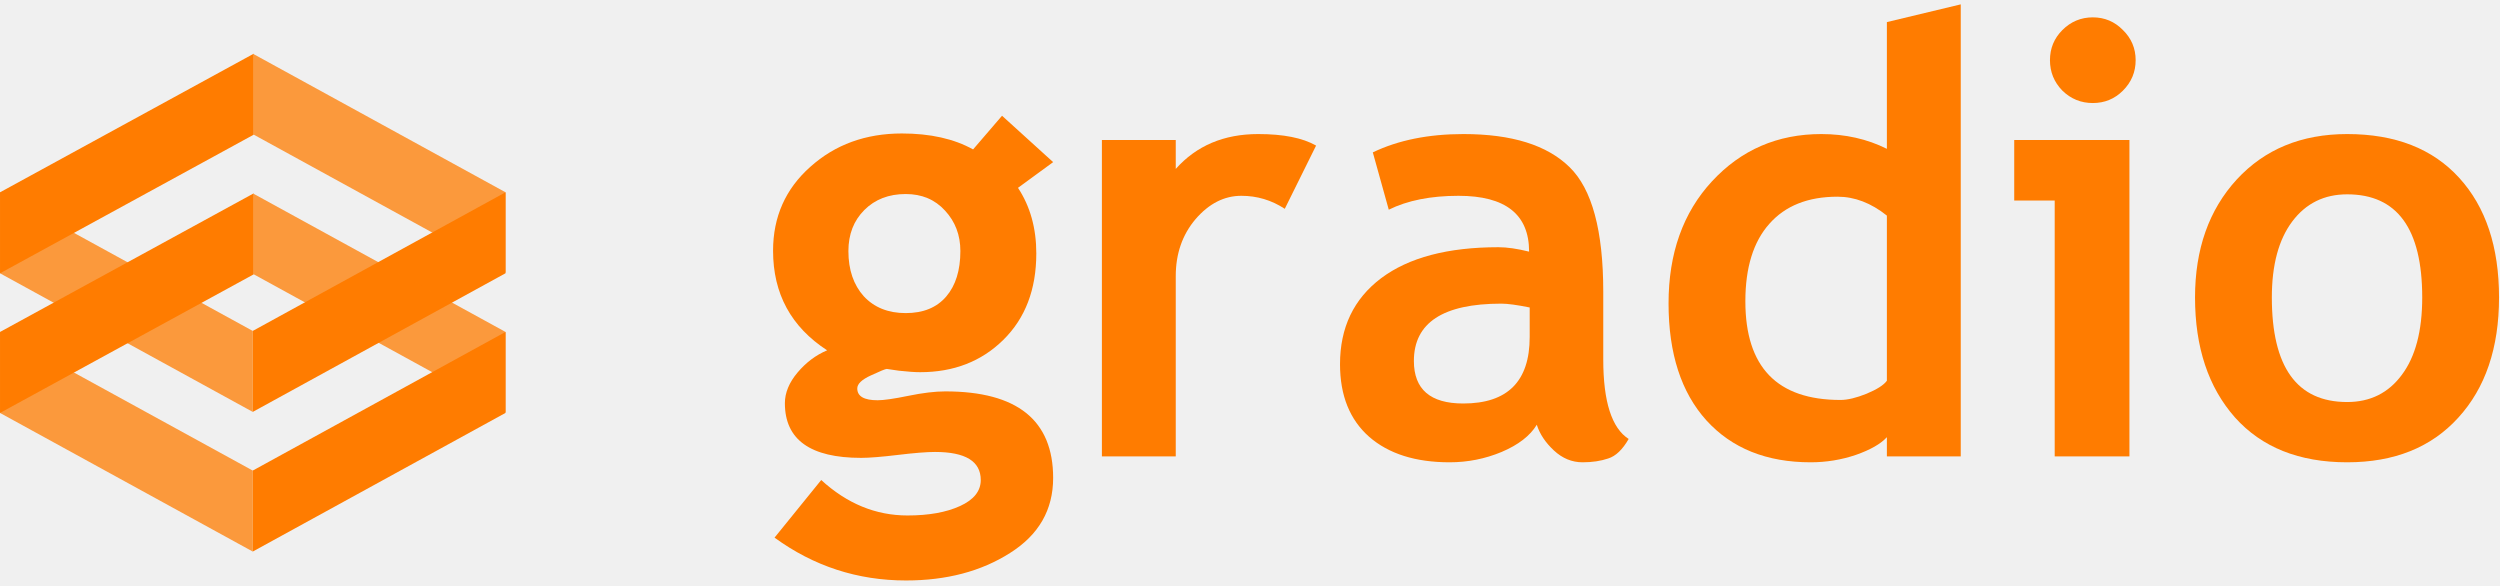
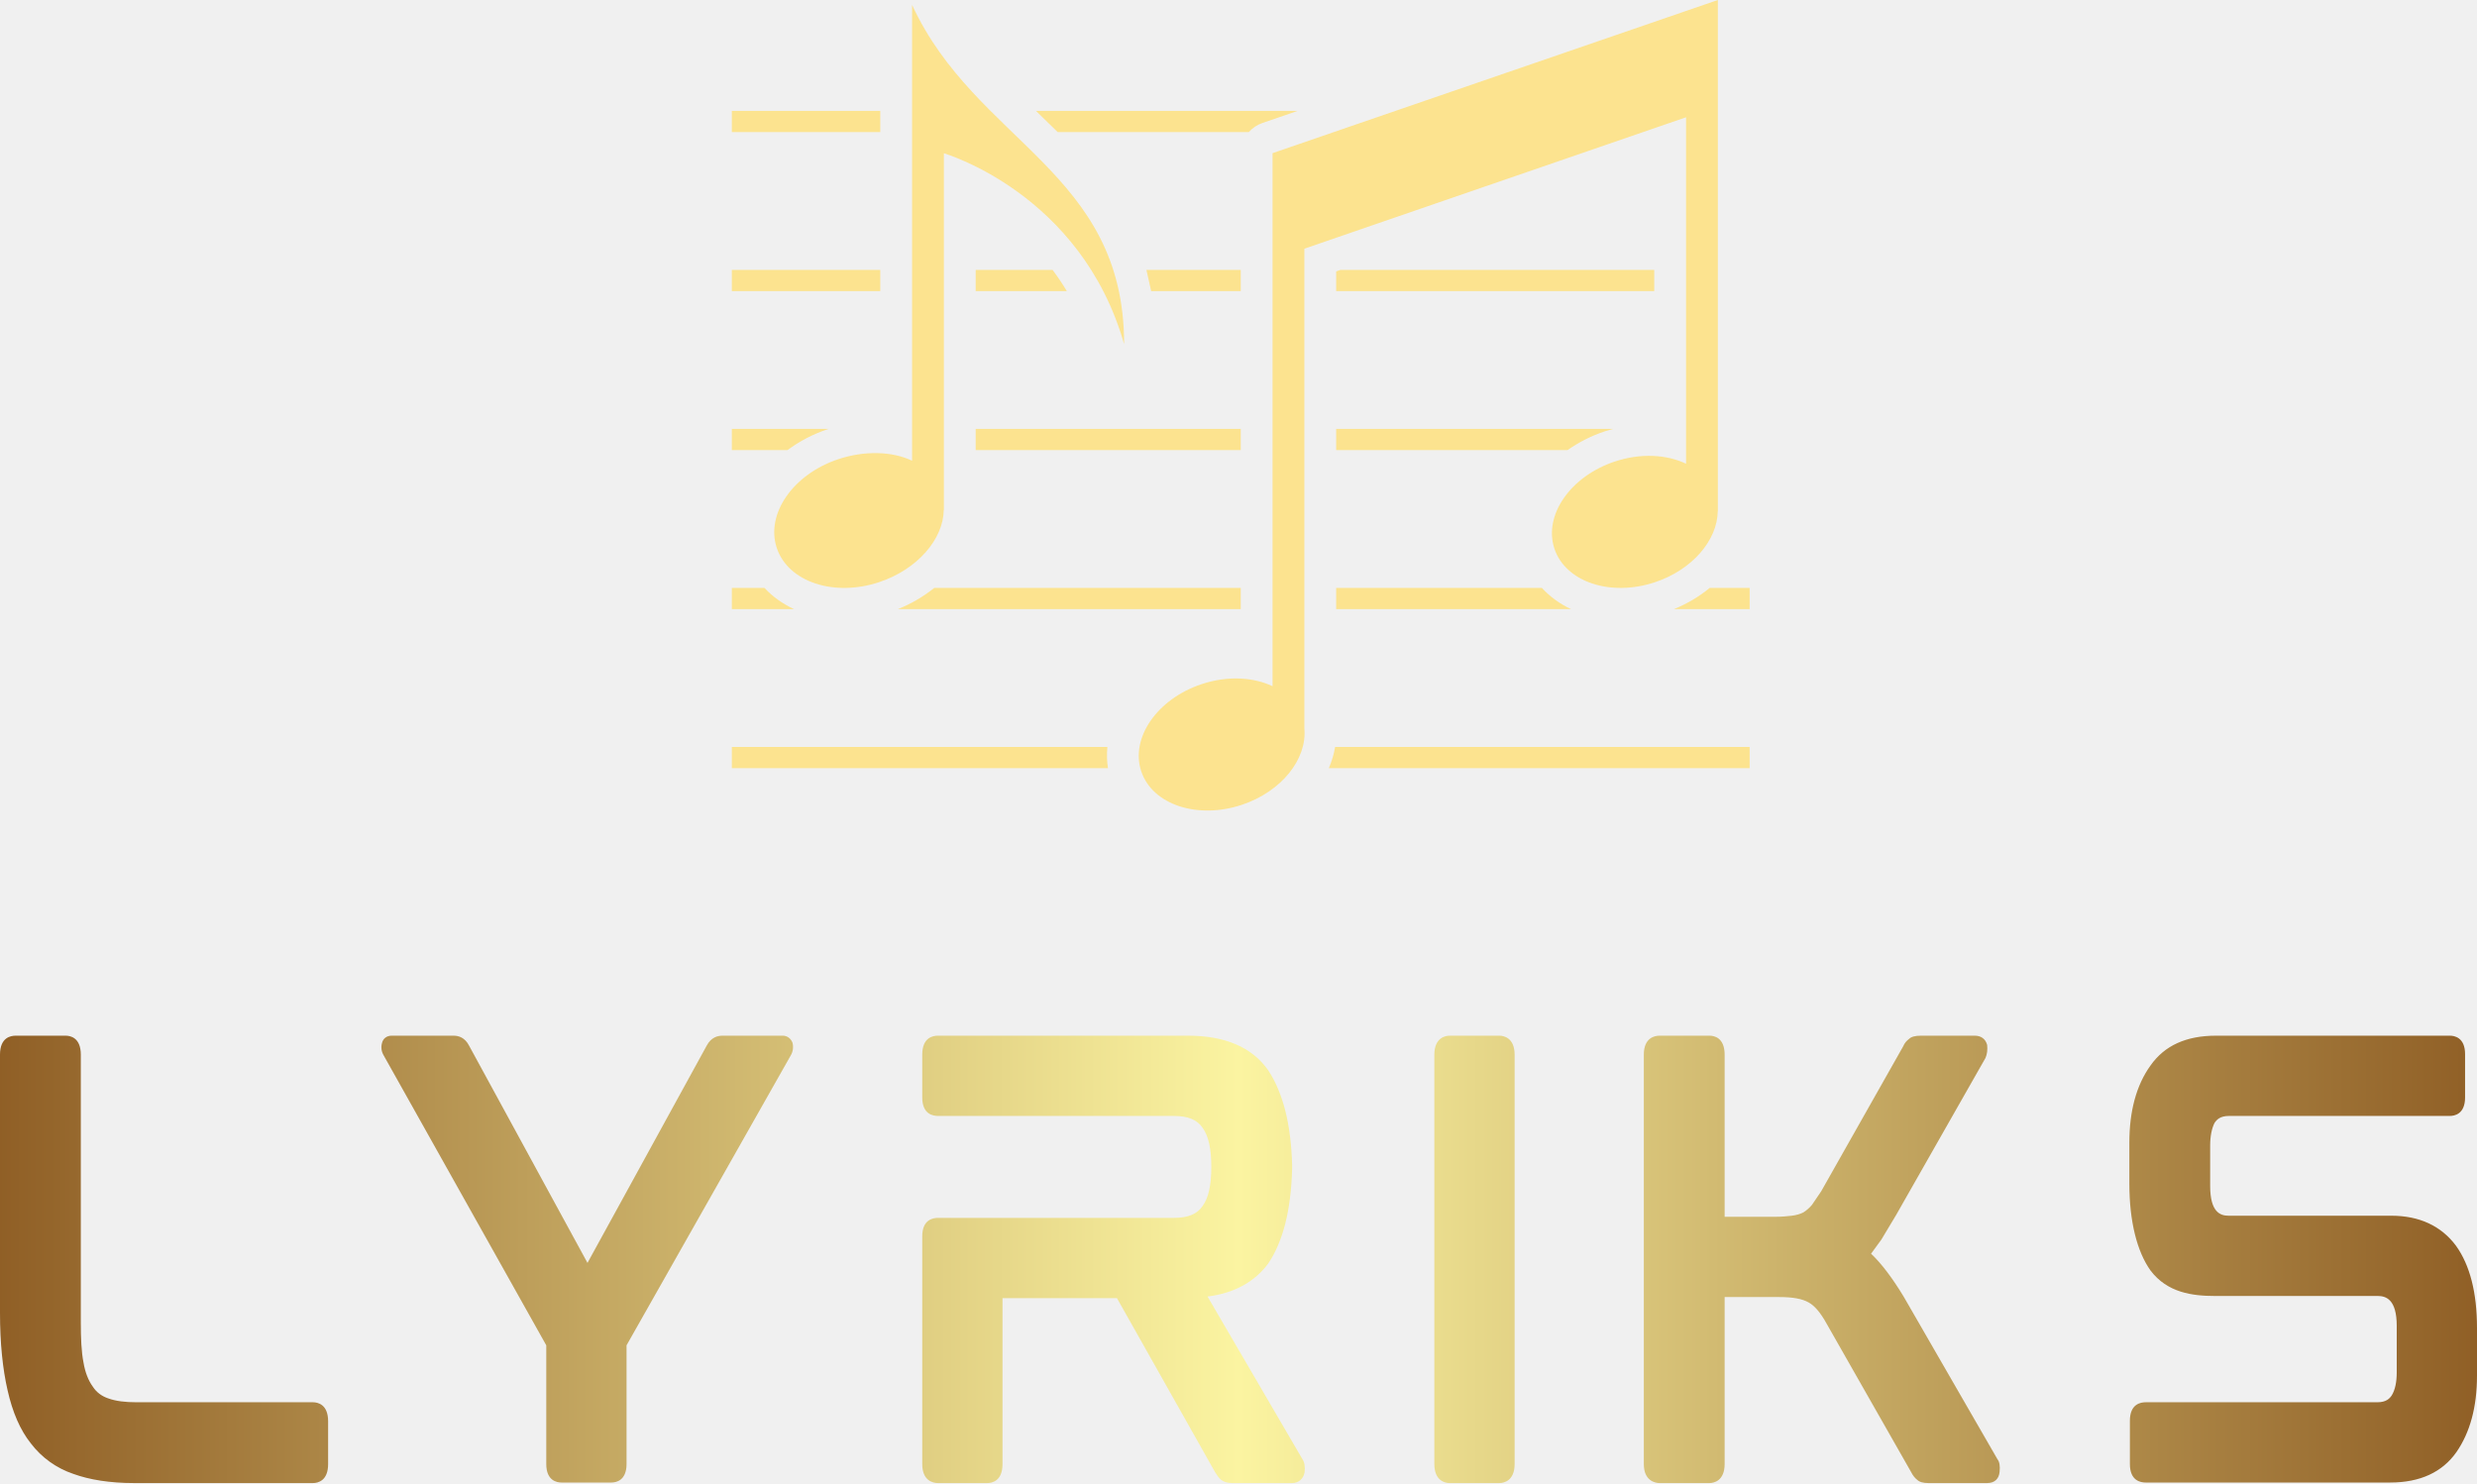
- <svg xmlns="http://www.w3.org/2000/svg" width="512" height="120" viewBox="0 0 512 120" fill="none">
-   <g clip-path="url(#clip0_0_3)">
-     <path d="M51.97 11.101L103.539 39.384V55.863L51.97 27.58V11.101Z" fill="#FF7C00" fill-opacity="0.75" />
-     <path d="M103.521 39.385L51.763 67.774V84.358L103.521 55.969V39.385Z" fill="#FF7C00" />
-     <path d="M-0.001 39.385L51.763 67.774V84.358L-0.001 55.969V39.385Z" fill="#FF7C00" fill-opacity="0.75" />
-     <path d="M51.964 10.995L0.007 39.384V55.969L51.964 27.58V10.995Z" fill="#FF7C00" />
-     <path d="M51.97 39.703L103.539 67.986V84.464L51.97 56.181V39.703Z" fill="#FF7C00" fill-opacity="0.75" />
-     <path d="M103.521 67.985L51.763 96.374V112.959L103.521 84.57V67.985Z" fill="#FF7C00" />
-     <path d="M-0.001 67.985L51.763 96.374V112.959L-0.001 84.57V67.985Z" fill="#FF7C00" fill-opacity="0.75" />
-     <path d="M51.964 39.596L0.007 67.984V84.569L51.964 56.181V39.596Z" fill="#FF7C00" />
-     <path d="M158.626 110.107L168.186 98.308C173.47 103.149 179.36 105.569 185.854 105.569C190.211 105.569 193.801 104.924 196.624 103.633C199.448 102.342 200.86 100.567 200.86 98.308C200.86 94.477 197.734 92.56 191.481 92.56C189.787 92.56 187.266 92.762 183.918 93.165C180.57 93.569 178.049 93.771 176.355 93.771C165.947 93.771 160.744 90.039 160.744 82.577C160.744 80.439 161.611 78.341 163.346 76.284C165.081 74.227 167.097 72.714 169.396 71.746C162.015 66.946 158.324 60.149 158.324 51.355C158.324 44.417 160.864 38.69 165.947 34.172C171.03 29.613 177.283 27.334 184.705 27.334C190.513 27.334 195.374 28.424 199.287 30.602L205.217 23.704L215.684 33.203L208.484 38.468C210.985 42.259 212.235 46.737 212.235 51.9C212.235 59.282 209.976 65.191 205.458 69.629C200.981 74.025 195.314 76.224 188.456 76.224C187.367 76.224 185.915 76.123 184.1 75.921L181.619 75.558C181.337 75.558 180.247 76.002 178.351 76.889C176.496 77.736 175.568 78.624 175.568 79.552C175.568 81.165 176.96 81.972 179.743 81.972C180.994 81.972 183.091 81.669 186.035 81.064C188.98 80.459 191.502 80.157 193.6 80.157C208.323 80.157 215.684 86.066 215.684 97.885C215.684 104.42 212.739 109.543 206.85 113.254C200.961 117.005 193.861 118.881 185.552 118.881C175.628 118.881 166.653 115.956 158.626 110.107ZM173.753 51.416C173.753 55.248 174.802 58.334 176.899 60.673C179.038 62.973 181.901 64.122 185.492 64.122C189.081 64.122 191.844 62.993 193.78 60.734C195.717 58.475 196.685 55.369 196.685 51.416C196.685 48.149 195.636 45.385 193.538 43.127C191.481 40.868 188.799 39.738 185.492 39.738C182.022 39.738 179.199 40.827 177.02 43.006C174.842 45.184 173.753 47.987 173.753 51.416Z" fill="#FF7C00" />
-     <path d="M263.121 42.764C260.418 40.989 257.453 40.101 254.227 40.101C250.718 40.101 247.591 41.695 244.848 44.881C242.145 48.068 240.794 51.961 240.794 56.559V93.468H225.667V28.666H240.794V34.595C245.03 29.835 250.656 27.455 257.676 27.455C262.839 27.455 266.792 28.242 269.535 29.815L263.121 42.764Z" fill="#FF7C00" />
-     <path d="M314.734 86.994C313.362 89.253 310.961 91.108 307.533 92.56C304.145 93.972 300.595 94.678 296.884 94.678C289.906 94.678 284.419 92.944 280.426 89.475C276.432 85.965 274.435 81.004 274.435 74.59C274.435 67.087 277.239 61.218 282.846 56.983C288.493 52.747 296.5 50.629 306.867 50.629C308.642 50.629 310.74 50.932 313.16 51.537C313.16 43.913 308.34 40.101 298.699 40.101C293.012 40.101 288.251 41.049 284.419 42.945L281.152 31.207C286.356 28.706 292.547 27.455 299.728 27.455C309.61 27.455 316.851 29.714 321.45 34.232C326.048 38.71 328.348 47.221 328.348 59.766V73.622C328.348 82.254 330.082 87.68 333.55 89.898C332.3 92.076 330.909 93.407 329.376 93.892C327.842 94.416 326.088 94.678 324.112 94.678C321.933 94.678 319.977 93.871 318.243 92.258C316.508 90.644 315.339 88.89 314.734 86.994ZM313.28 62.973C310.699 62.448 308.763 62.186 307.472 62.186C295.532 62.186 289.563 66.099 289.563 73.924C289.563 79.733 292.931 82.637 299.668 82.637C308.743 82.637 313.28 78.099 313.28 69.023V62.973Z" fill="#FF7C00" />
-     <path d="M386.433 93.468V89.535C385.183 90.907 383.066 92.117 380.08 93.165C377.095 94.174 374.01 94.678 370.823 94.678C361.788 94.678 354.667 91.814 349.464 86.086C344.3 80.358 341.719 72.371 341.719 62.126C341.719 51.88 344.684 43.55 350.613 37.136C356.584 30.682 364.046 27.455 373.001 27.455C377.922 27.455 382.399 28.464 386.433 30.481V4.523L401.56 0.893V93.468H386.433ZM386.433 44.155C383.206 41.574 379.838 40.283 376.329 40.283C370.278 40.283 365.619 42.138 362.352 45.849C359.085 49.52 357.451 54.804 357.451 61.702C357.451 75.175 363.945 81.911 376.934 81.911C378.386 81.911 380.161 81.488 382.259 80.641C384.396 79.753 385.788 78.866 386.433 77.978V44.155Z" fill="#FF7C00" />
-     <path d="M428.606 3.555C431.027 3.555 433.084 4.423 434.778 6.157C436.512 7.851 437.38 9.909 437.38 12.329C437.38 14.749 436.512 16.826 434.778 18.561C433.084 20.255 431.027 21.102 428.606 21.102C426.186 21.102 424.109 20.255 422.374 18.561C420.68 16.826 419.833 14.749 419.833 12.329C419.833 9.909 420.68 7.851 422.374 6.157C424.109 4.423 426.186 3.555 428.606 3.555ZM420.802 93.468V41.069H412.512V28.666H436.109V93.468H420.802Z" fill="#FF7C00" />
-     <path d="M449.542 60.916C449.542 51.033 452.385 42.985 458.073 36.773C463.802 30.561 471.344 27.455 480.702 27.455C490.545 27.455 498.189 30.44 503.634 36.41C509.08 42.38 511.802 50.549 511.802 60.916C511.802 71.242 509.02 79.451 503.453 85.542C497.926 91.633 490.344 94.678 480.702 94.678C470.861 94.678 463.197 91.612 457.71 85.481C452.264 79.309 449.542 71.121 449.542 60.916ZM465.273 60.916C465.273 75.195 470.417 82.335 480.702 82.335C485.423 82.335 489.153 80.479 491.896 76.768C494.679 73.057 496.071 67.773 496.071 60.916C496.071 46.838 490.948 39.799 480.702 39.799C475.983 39.799 472.232 41.654 469.448 45.365C466.665 49.076 465.273 54.26 465.273 60.916Z" fill="#FF7C00" />
-   </g>
+ <svg xmlns="http://www.w3.org/2000/svg" width="220" height="131.741">
  <defs>
-     <clipPath id="clip0_0_3">
-       <rect width="512" height="119.202" fill="white" />
-     </clipPath>
+     <linearGradient id="A">
+       <stop stop-color="#8f5e25" offset="0" />
+       <stop stop-color="#fbf4a1" offset=".5" />
+       <stop stop-color="#8f5e25" offset="1" />
+     </linearGradient>
  </defs>
+   <path d="M95 8.539L53 22.986V73.27c-1.832-.864-4.27-1.001-6.694-.193-4.192 1.397-6.74 5.078-5.692 8.222s5.295 4.559 9.487 3.162c3.742-1.247 6.166-4.314 5.899-7.195V32l36-12.397v32.681c-1.835-.876-4.286-1.019-6.722-.207-4.192 1.397-6.74 5.078-5.692 8.222s5.295 4.559 9.487 3.162c3.525-1.175 5.878-3.965 5.918-6.692H95V8.539zM19 9v43c-1.869-.892-4.481-.971-6.963-.143-4.269 1.423-6.865 5.172-5.798 8.374s5.393 4.644 9.663 3.221c3.59-1.197 6.047-4.038 6.087-6.816H22V23s12.926 3.741 17 18c0-16.296-14-19-20-32zm18.423 70H2v2h35.476a7.75 7.75 0 0 1-.053-2zM98 81v-2H58.9a8.66 8.66 0 0 1-.591 2H98zM5.078 64H2v2h5.87c-1.081-.501-2.028-1.176-2.792-2zM98 66v-2h-3.769c-.978.804-2.112 1.487-3.377 2H98zm-19.599-2H59v2h22.155a8.74 8.74 0 0 1-2.754-2zM21.09 64a13.4 13.4 0 0 1-3.433 2H50v-2H21.09zM25 49h25v2H25zm-13.875 0H2v2h5.25c1.106-.825 2.395-1.508 3.839-1.99.012-.004.024-.006.036-.01zM59 51h21.822a13.5 13.5 0 0 1 3.507-1.769l.796-.231H59v2zM32.25 34H25v2h8.595c-.427-.712-.877-1.378-1.345-2zM2 34h14v2H2zm57 2h30v-2H59.406l-.406.14zm-17.449 0H50v-2h-8.898l.449 2zm-8.817-15h18.028a2.99 2.99 0 0 1 1.263-.851L55.366 19h-24.68l2.048 2zM2 19h14v2H2z" transform="matrix(.941663 0 0 .941663 63.11667 -8.040863)" fill="#fce38f" />
+   <path d="M26.28 34.08c.36 0 1.12.16 1.12 1.4v3.16c0 1.24-.76 1.4-1.12 1.4h-13.2c-1.76 0-3.28-.24-4.48-.68a6.55 6.55 0 0 1-3.12-2.24c-.8-1-1.36-2.32-1.72-3.92-.36-1.56-.56-3.48-.56-5.72V8.44c0-1.28.8-1.4 1.16-1.4h3.68c.32 0 1.12.12 1.12 1.4v19.72c0 1.2.04 2.2.2 3 .12.72.36 1.32.68 1.76.28.44.68.72 1.16.88.56.2 1.24.28 2.08.28h13zM60.929 7.04c.32 0 .6.2.72.52.08.32.04.64-.12.92l-12.12 21.4v8.76c0 1.24-.8 1.36-1.12 1.36h-3.68c-.32 0-1.12-.12-1.12-1.36v-8.76l-12-21.4a1.15 1.15 0 0 1-.12-.88c.08-.36.36-.56.72-.56h4.56c.36 0 .84.12 1.16.76l8.72 16 8.8-16.04c.32-.6.8-.72 1.16-.72h4.44zm38.329 31.24c.16.24.2.56.16.96-.08.48-.44.8-.92.8h-4.4c-.36 0-.64-.08-.84-.24-.16-.12-.28-.32-.44-.56l-7.24-12.84h-8.44v12.24c0 1.24-.76 1.4-1.12 1.4h-3.64c-.36 0-1.16-.16-1.16-1.4v-16.8c0-1.24.8-1.36 1.16-1.36h17.4c1.04 0 1.72-.28 2.12-.88.44-.6.64-1.56.64-2.88s-.2-2.28-.64-2.88c-.4-.6-1.08-.88-2.12-.88h-17.4c-.36 0-1.16-.12-1.16-1.36V8.44c0-1.28.8-1.4 1.16-1.4h18.44c2.72 0 4.72.84 5.92 2.56 1.08 1.64 1.68 3.96 1.76 7v.24c-.08 3.08-.68 5.4-1.76 7-1 1.36-2.52 2.2-4.48 2.44zm14.529-31.24c.32 0 1.12.16 1.12 1.4v30.2c0 1.24-.8 1.4-1.12 1.4h-3.68c-.32 0-1.12-.16-1.12-1.4V8.44c0-1.24.8-1.4 1.12-1.4h3.68zm29.809 19.24l6.92 12c.16.2.2.52.16.92-.04.52-.36.84-.92.84h-4.32c-.4 0-.68-.08-.84-.24-.16-.12-.32-.32-.44-.56l-6.24-10.96c-.44-.8-.88-1.32-1.32-1.56-.48-.28-1.2-.4-2.16-.4h-4.04v12.32c0 1.24-.8 1.4-1.12 1.4h-3.68c-.32 0-1.16-.16-1.16-1.4V8.44c0-1.28.84-1.4 1.16-1.4h3.68c.32 0 1.12.12 1.12 1.4V20.4h3.68c.52 0 .96-.04 1.28-.08s.6-.12.84-.24c.2-.12.44-.32.64-.56l.68-1 6.04-10.68c.12-.28.28-.44.44-.56.16-.16.44-.24.88-.24h3.96c.48 0 .8.24.92.68.04.36 0 .68-.12.96l-6.6 11.6-1.08 1.8-.76 1.04c.8.76 1.6 1.84 2.4 3.16zm35.969-5.96c2.08 0 3.68.76 4.76 2.2 1.04 1.44 1.56 3.48 1.56 6.08v3.52c0 2.32-.52 4.2-1.52 5.64-1.04 1.48-2.68 2.24-4.88 2.24h-18.04c-.36 0-1.16-.12-1.16-1.36v-3.2c0-1.24.8-1.36 1.16-1.36h17.08c.68 0 .92-.28 1.08-.52.24-.4.36-.96.36-1.68v-3.44c0-1.96-.8-2.2-1.4-2.2h-12c-1.68 0-3.52-.24-4.76-1.88-1-1.4-1.56-3.64-1.56-6.4v-3.04c0-2.32.52-4.24 1.56-5.68 1.04-1.48 2.64-2.2 4.84-2.2h17.24c.32 0 1.12.12 1.12 1.36v3.2c0 1.24-.8 1.36-1.12 1.36h-16.28c-.68 0-.92.28-1.08.52-.2.4-.32.96-.32 1.68v2.96c0 1.96.76 2.2 1.36 2.2h12z" transform="matrix(1.204259 0 0 1.204259 -3.853629 83.52203)" fill="url(#A)" />
</svg>
